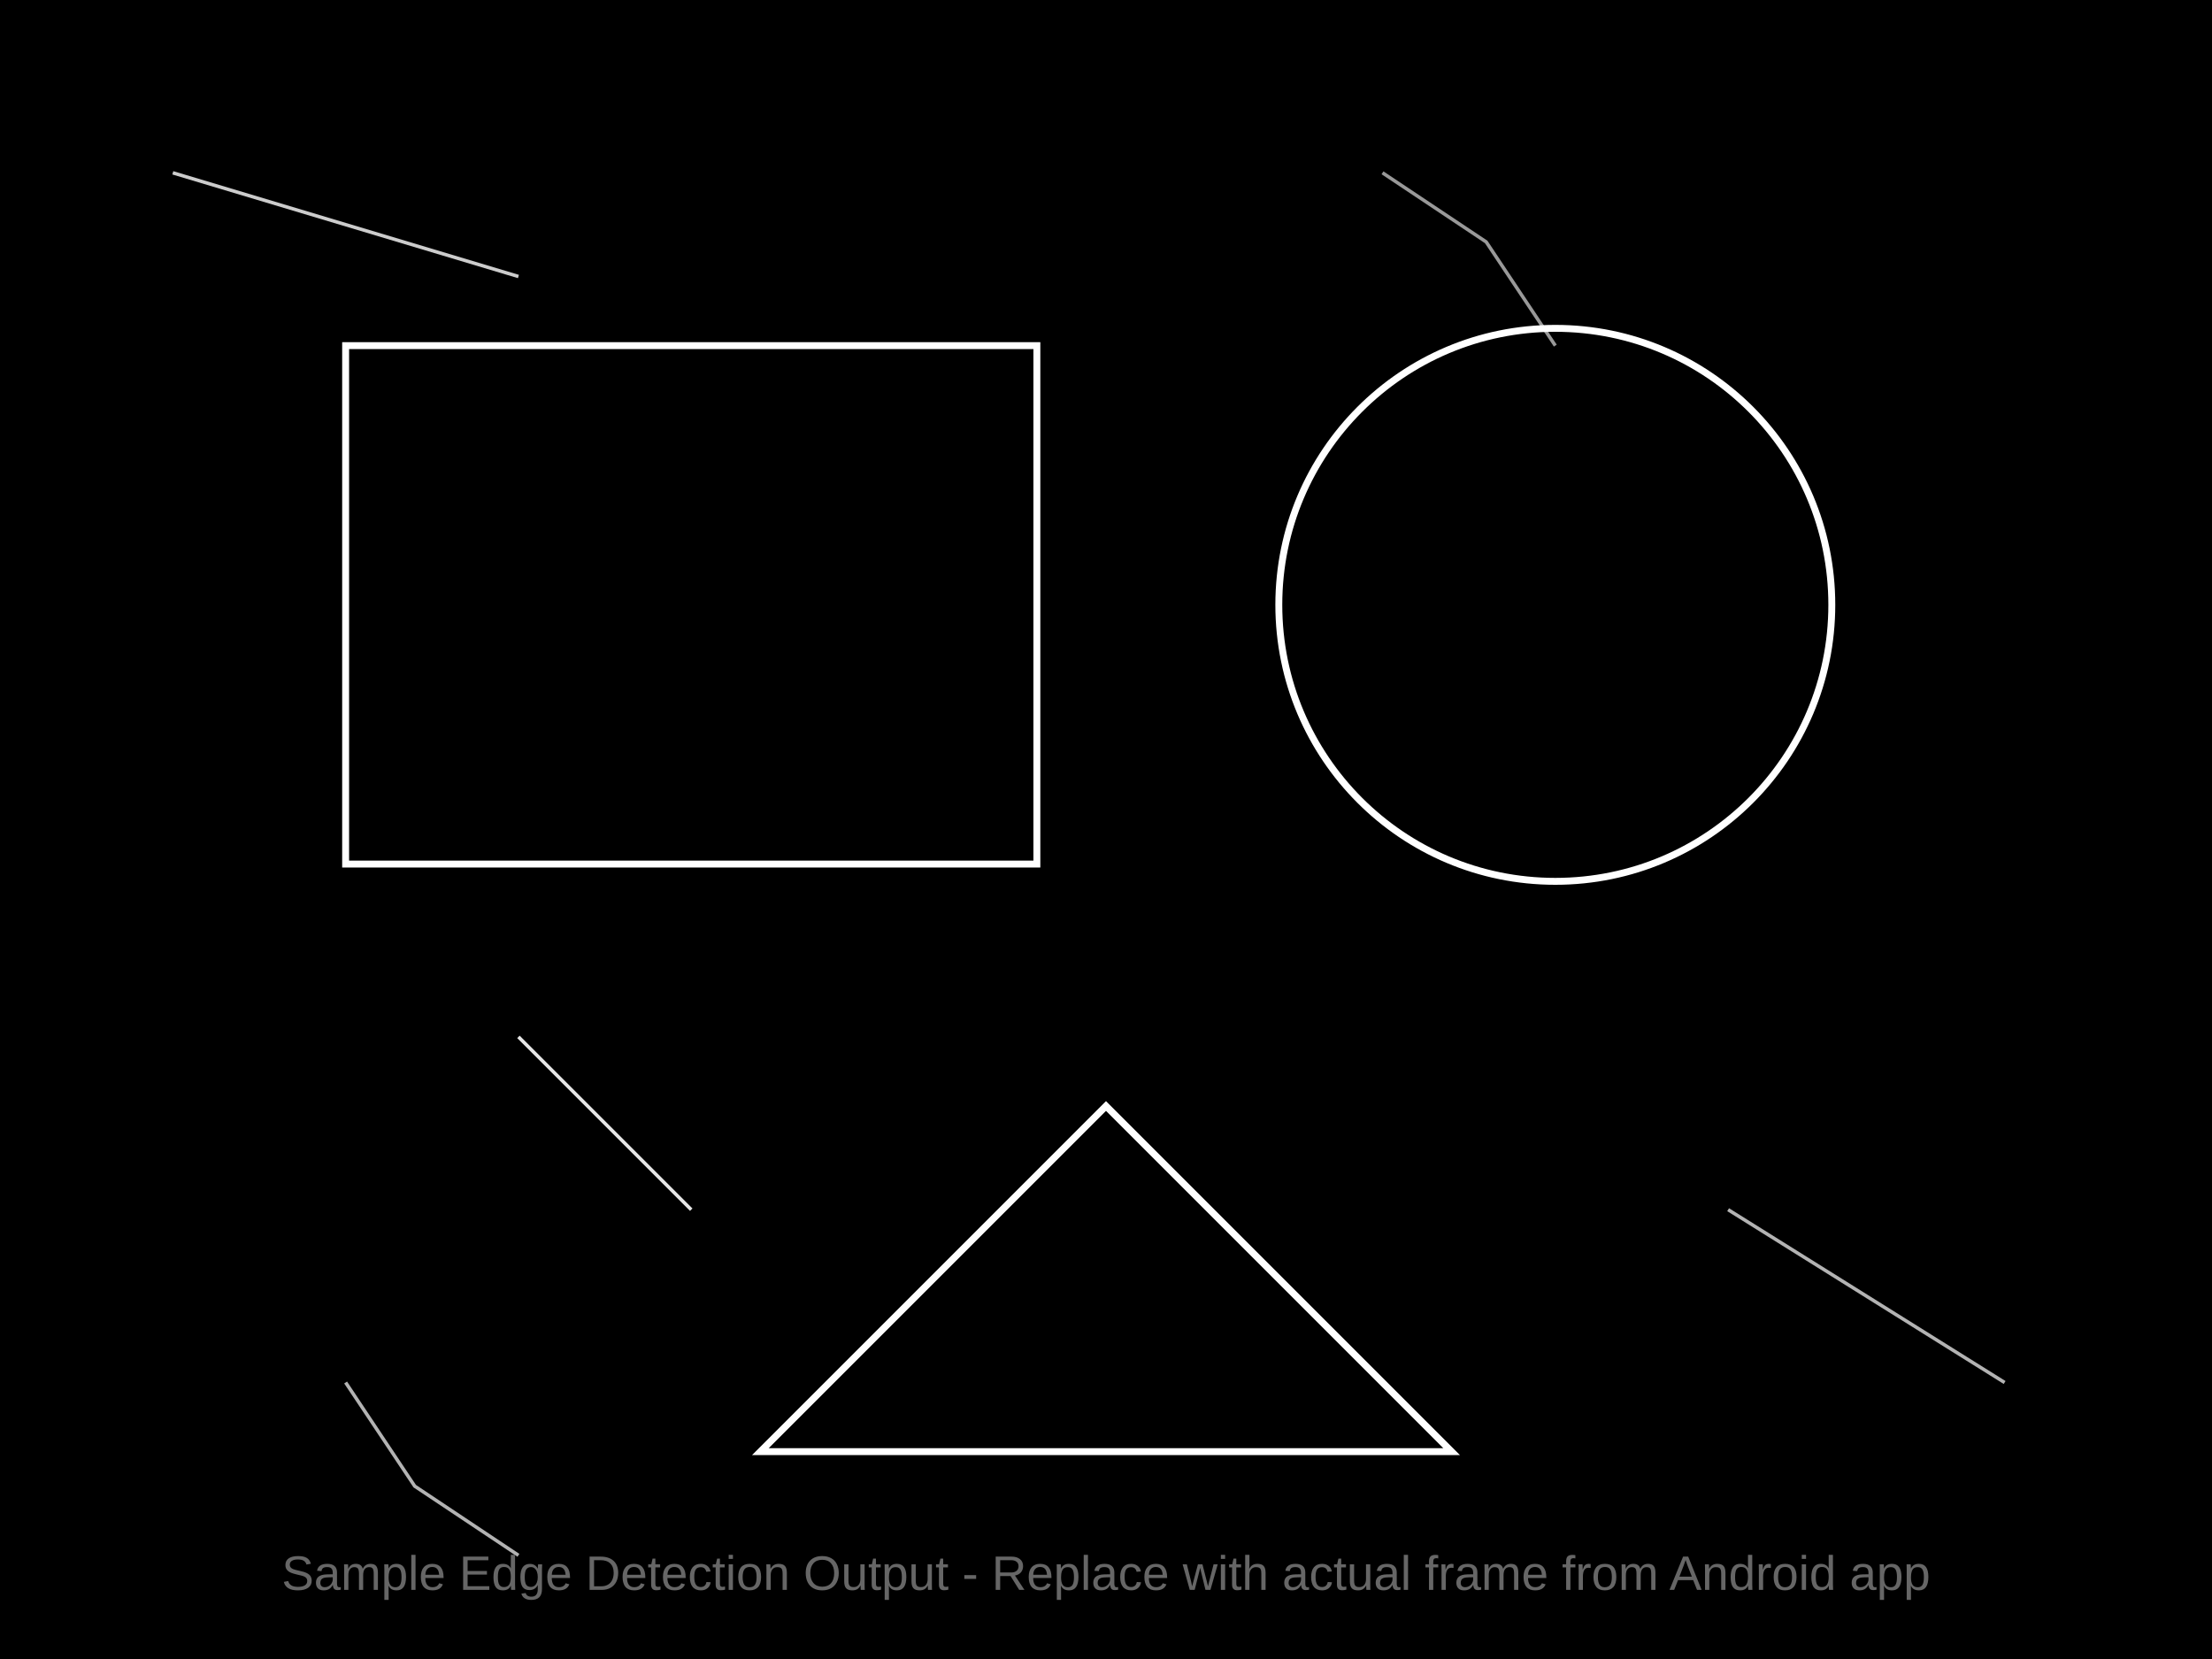
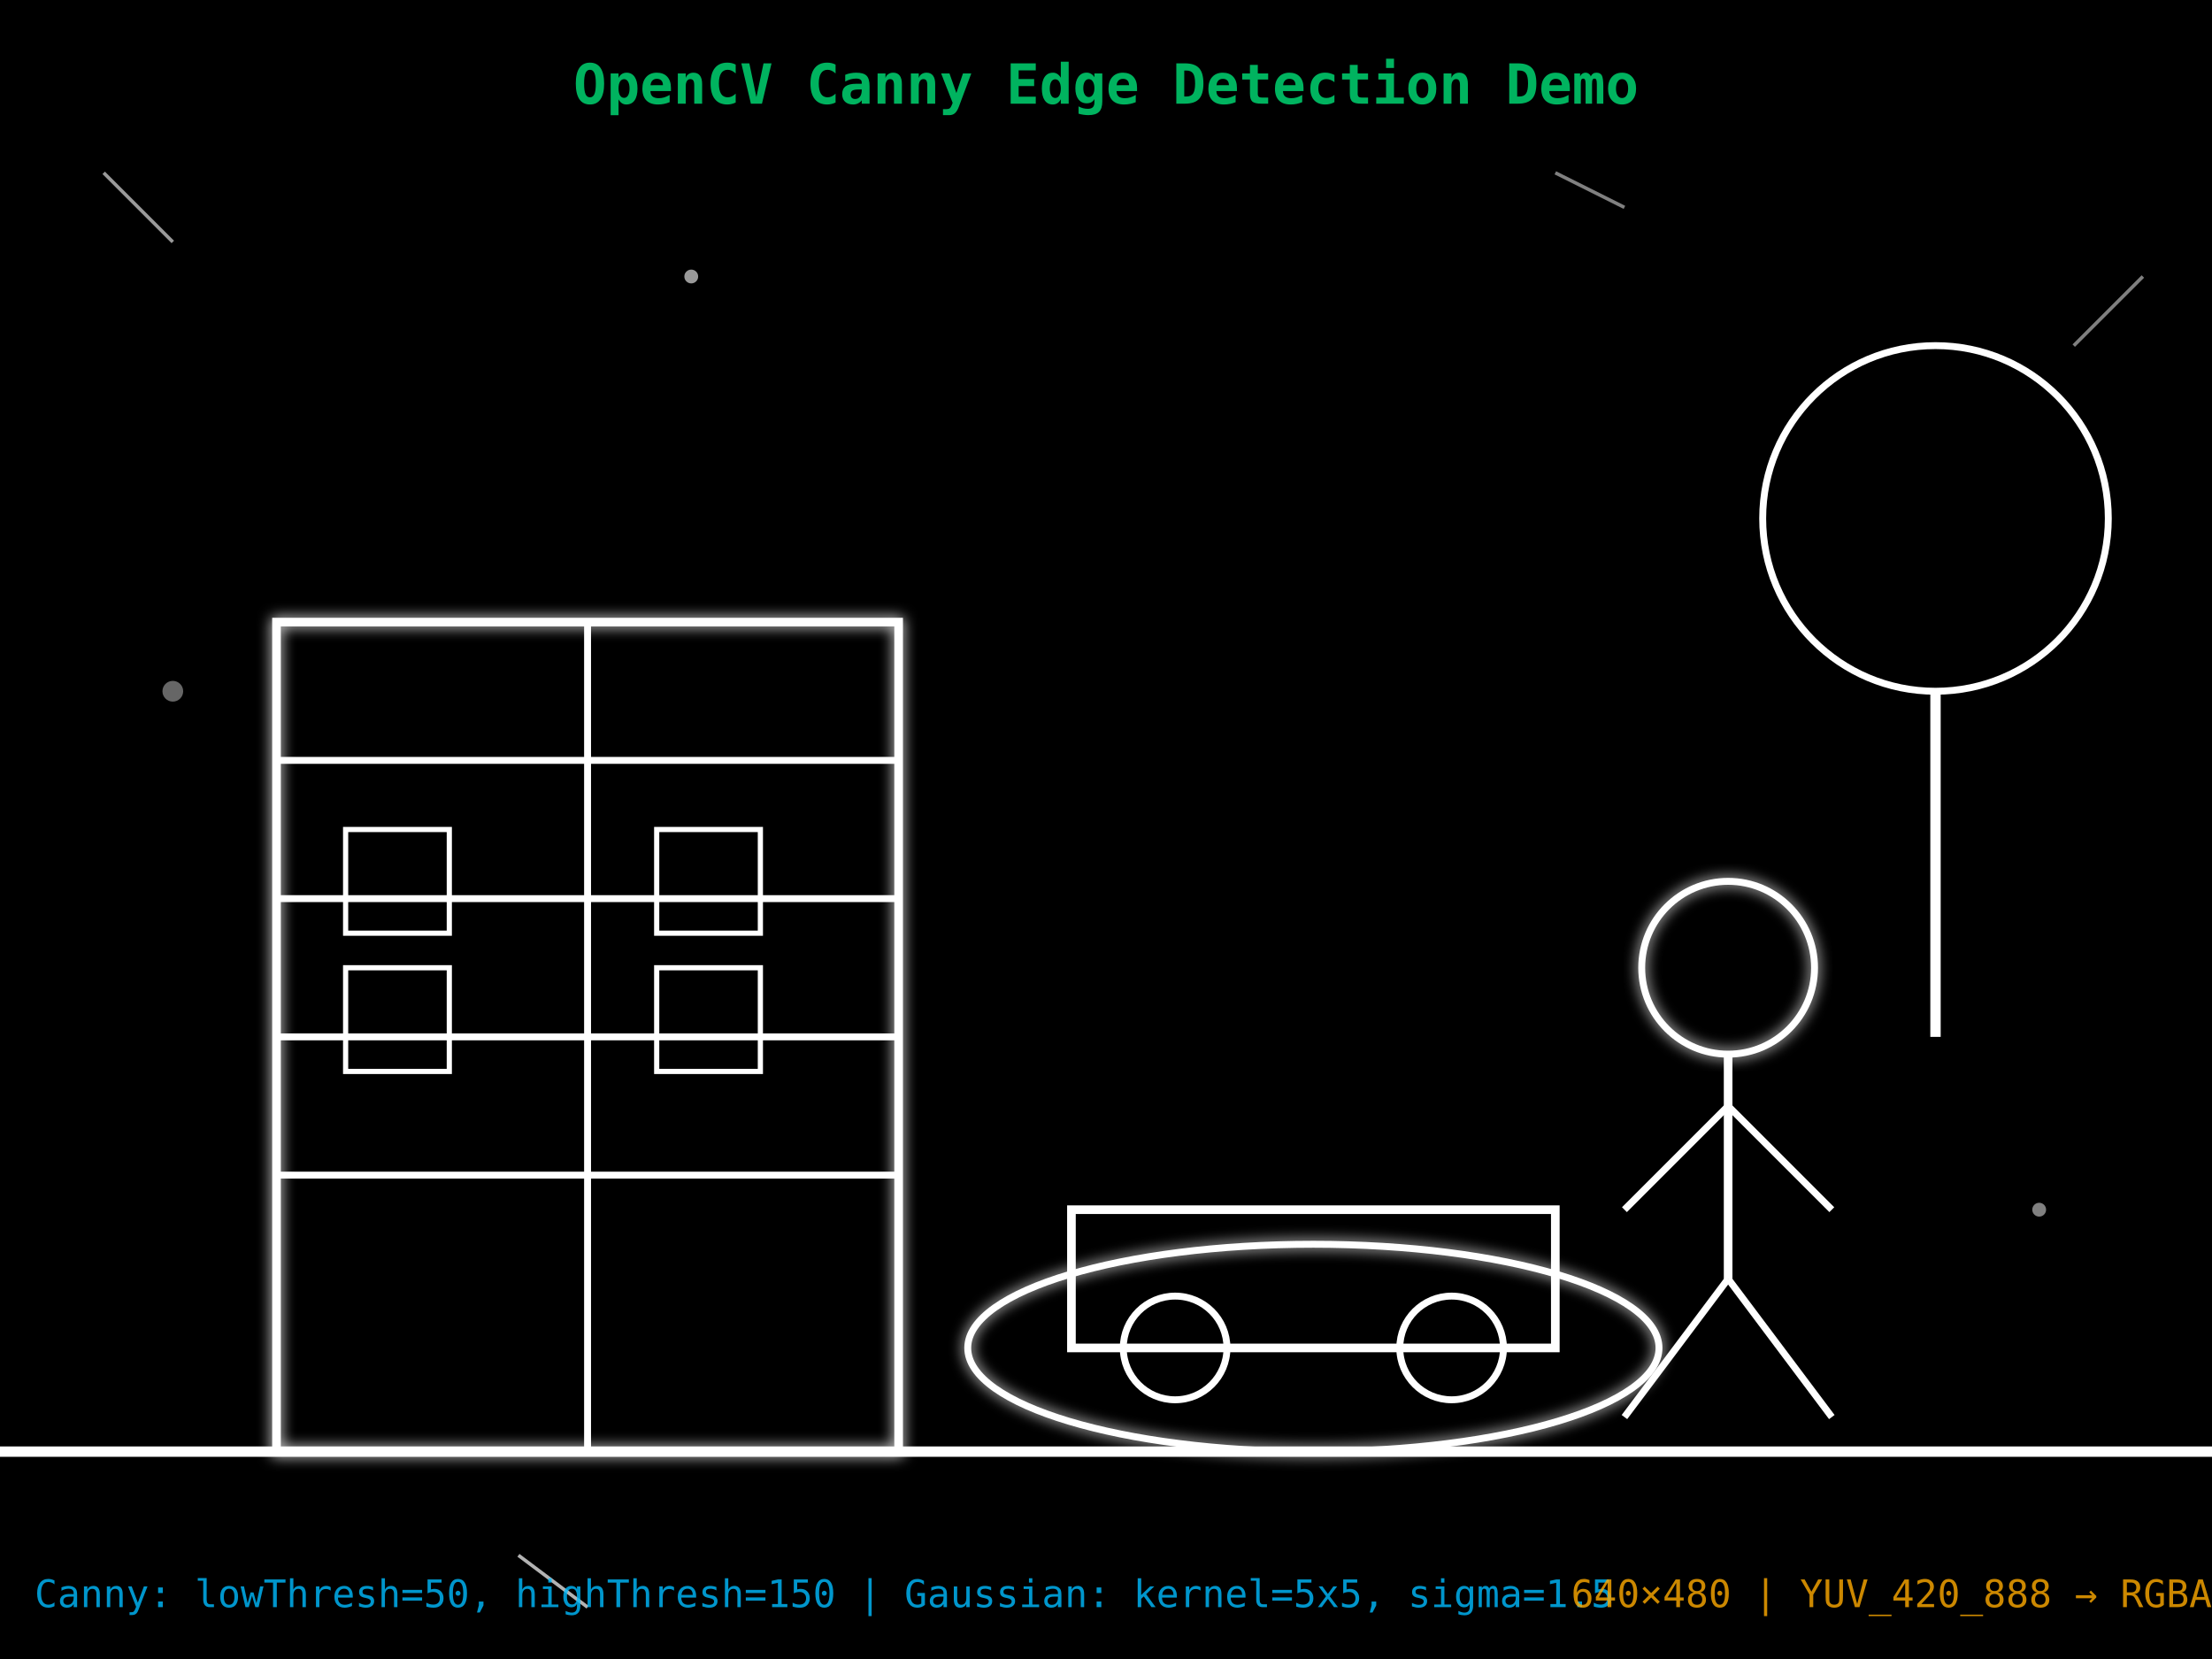
<svg xmlns="http://www.w3.org/2000/svg" width="640" height="480" viewBox="0 0 640 480">
+   <defs>
+     <filter id="glow">
+       <feGaussianBlur stdDeviation="2" result="coloredBlur" />
+       <feMerge>
+         <feMergeNode in="coloredBlur" />
+         <feMergeNode in="SourceGraphic" />
+       </feMerge>
+     </filter>
+   </defs>
  <rect width="640" height="480" fill="#000000" />
-   <rect x="100" y="100" width="200" height="150" fill="none" stroke="#ffffff" stroke-width="2" />
-   <circle cx="450" cy="175" r="80" fill="none" stroke="#ffffff" stroke-width="2" />
-   <path d="M 320 320 L 420 420 L 220 420 Z" fill="none" stroke="#ffffff" stroke-width="2" />
-   <line x1="50" y1="50" x2="150" y2="80" stroke="#ffffff" stroke-width="1" opacity="0.8" />
-   <line x1="500" y1="350" x2="580" y2="400" stroke="#ffffff" stroke-width="1" opacity="0.7" />
-   <line x1="150" y1="300" x2="200" y2="350" stroke="#ffffff" stroke-width="1" opacity="0.9" />
-   <polyline points="400,50 430,70 450,100" fill="none" stroke="#ffffff" stroke-width="1" opacity="0.6" />
-   <polyline points="100,400 120,430 150,450" fill="none" stroke="#ffffff" stroke-width="1" opacity="0.7" />
-   <text x="320" y="460" font-family="Arial" font-size="14" fill="#666" text-anchor="middle">
-     Sample Edge Detection Output - Replace with actual frame from Android app
+   <text x="320" y="30" font-family="monospace" font-size="16" fill="#00ff88" text-anchor="middle" opacity="0.7" font-weight="bold">
+     OpenCV Canny Edge Detection Demo
+   </text>
+   <rect x="80" y="180" width="180" height="240" fill="none" stroke="#ffffff" stroke-width="2.5" filter="url(#glow)" />
+   <line x1="80" y1="220" x2="260" y2="220" stroke="#ffffff" stroke-width="2" />
+   <line x1="80" y1="260" x2="260" y2="260" stroke="#ffffff" stroke-width="2" />
+   <line x1="80" y1="300" x2="260" y2="300" stroke="#ffffff" stroke-width="2" />
+   <line x1="80" y1="340" x2="260" y2="340" stroke="#ffffff" stroke-width="2" />
+   <line x1="170" y1="180" x2="170" y2="420" stroke="#ffffff" stroke-width="2" />
+   <rect x="100" y="240" width="30" height="30" fill="none" stroke="#ffffff" stroke-width="1.5" />
+   <rect x="190" y="240" width="30" height="30" fill="none" stroke="#ffffff" stroke-width="1.5" />
+   <rect x="100" y="280" width="30" height="30" fill="none" stroke="#ffffff" stroke-width="1.5" />
+   <rect x="190" y="280" width="30" height="30" fill="none" stroke="#ffffff" stroke-width="1.5" />
+   <ellipse cx="380" cy="390" rx="100" ry="30" fill="none" stroke="#ffffff" stroke-width="2" filter="url(#glow)" />
+   <rect x="310" y="350" width="140" height="40" fill="none" stroke="#ffffff" stroke-width="2.5" />
+   <circle cx="340" cy="390" r="15" fill="none" stroke="#ffffff" stroke-width="2" />
+   <circle cx="420" cy="390" r="15" fill="none" stroke="#ffffff" stroke-width="2" />
+   <circle cx="500" cy="280" r="25" fill="none" stroke="#ffffff" stroke-width="2" filter="url(#glow)" />
+   <line x1="500" y1="305" x2="500" y2="370" stroke="#ffffff" stroke-width="2.5" />
+   <line x1="500" y1="320" x2="470" y2="350" stroke="#ffffff" stroke-width="2" />
+   <line x1="500" y1="320" x2="530" y2="350" stroke="#ffffff" stroke-width="2" />
+   <line x1="500" y1="370" x2="470" y2="410" stroke="#ffffff" stroke-width="2" />
+   <line x1="500" y1="370" x2="530" y2="410" stroke="#ffffff" stroke-width="2" />
+   <circle cx="560" cy="150" r="50" fill="none" stroke="#ffffff" stroke-width="2" />
+   <line x1="560" y1="200" x2="560" y2="300" stroke="#ffffff" stroke-width="3" />
+   <line x1="0" y1="420" x2="640" y2="420" stroke="#ffffff" stroke-width="3" />
+   <line x1="30" y1="50" x2="50" y2="70" stroke="#ffffff" stroke-width="1" opacity="0.6" />
+   <line x1="600" y1="100" x2="620" y2="80" stroke="#ffffff" stroke-width="1" opacity="0.5" />
+   <line x1="150" y1="450" x2="170" y2="465" stroke="#ffffff" stroke-width="1" opacity="0.7" />
+   <line x1="450" y1="50" x2="470" y2="60" stroke="#ffffff" stroke-width="1" opacity="0.5" />
+   <circle cx="50" cy="200" r="3" fill="#ffffff" opacity="0.4" />
+   <circle cx="590" cy="350" r="2" fill="#ffffff" opacity="0.5" />
+   <circle cx="200" cy="80" r="2" fill="#ffffff" opacity="0.6" />
+   <text x="10" y="465" font-family="monospace" font-size="11" fill="#00bbff" opacity="0.8">
+     Canny: lowThresh=50, highThresh=150 | Gaussian: kernel=5x5, sigma=1.5
+   </text>
+   <text x="640" y="465" font-family="monospace" font-size="11" fill="#ffaa00" text-anchor="end" opacity="0.8">
+     640×480 | YUV_420_888 → RGBA
  </text>
</svg>
